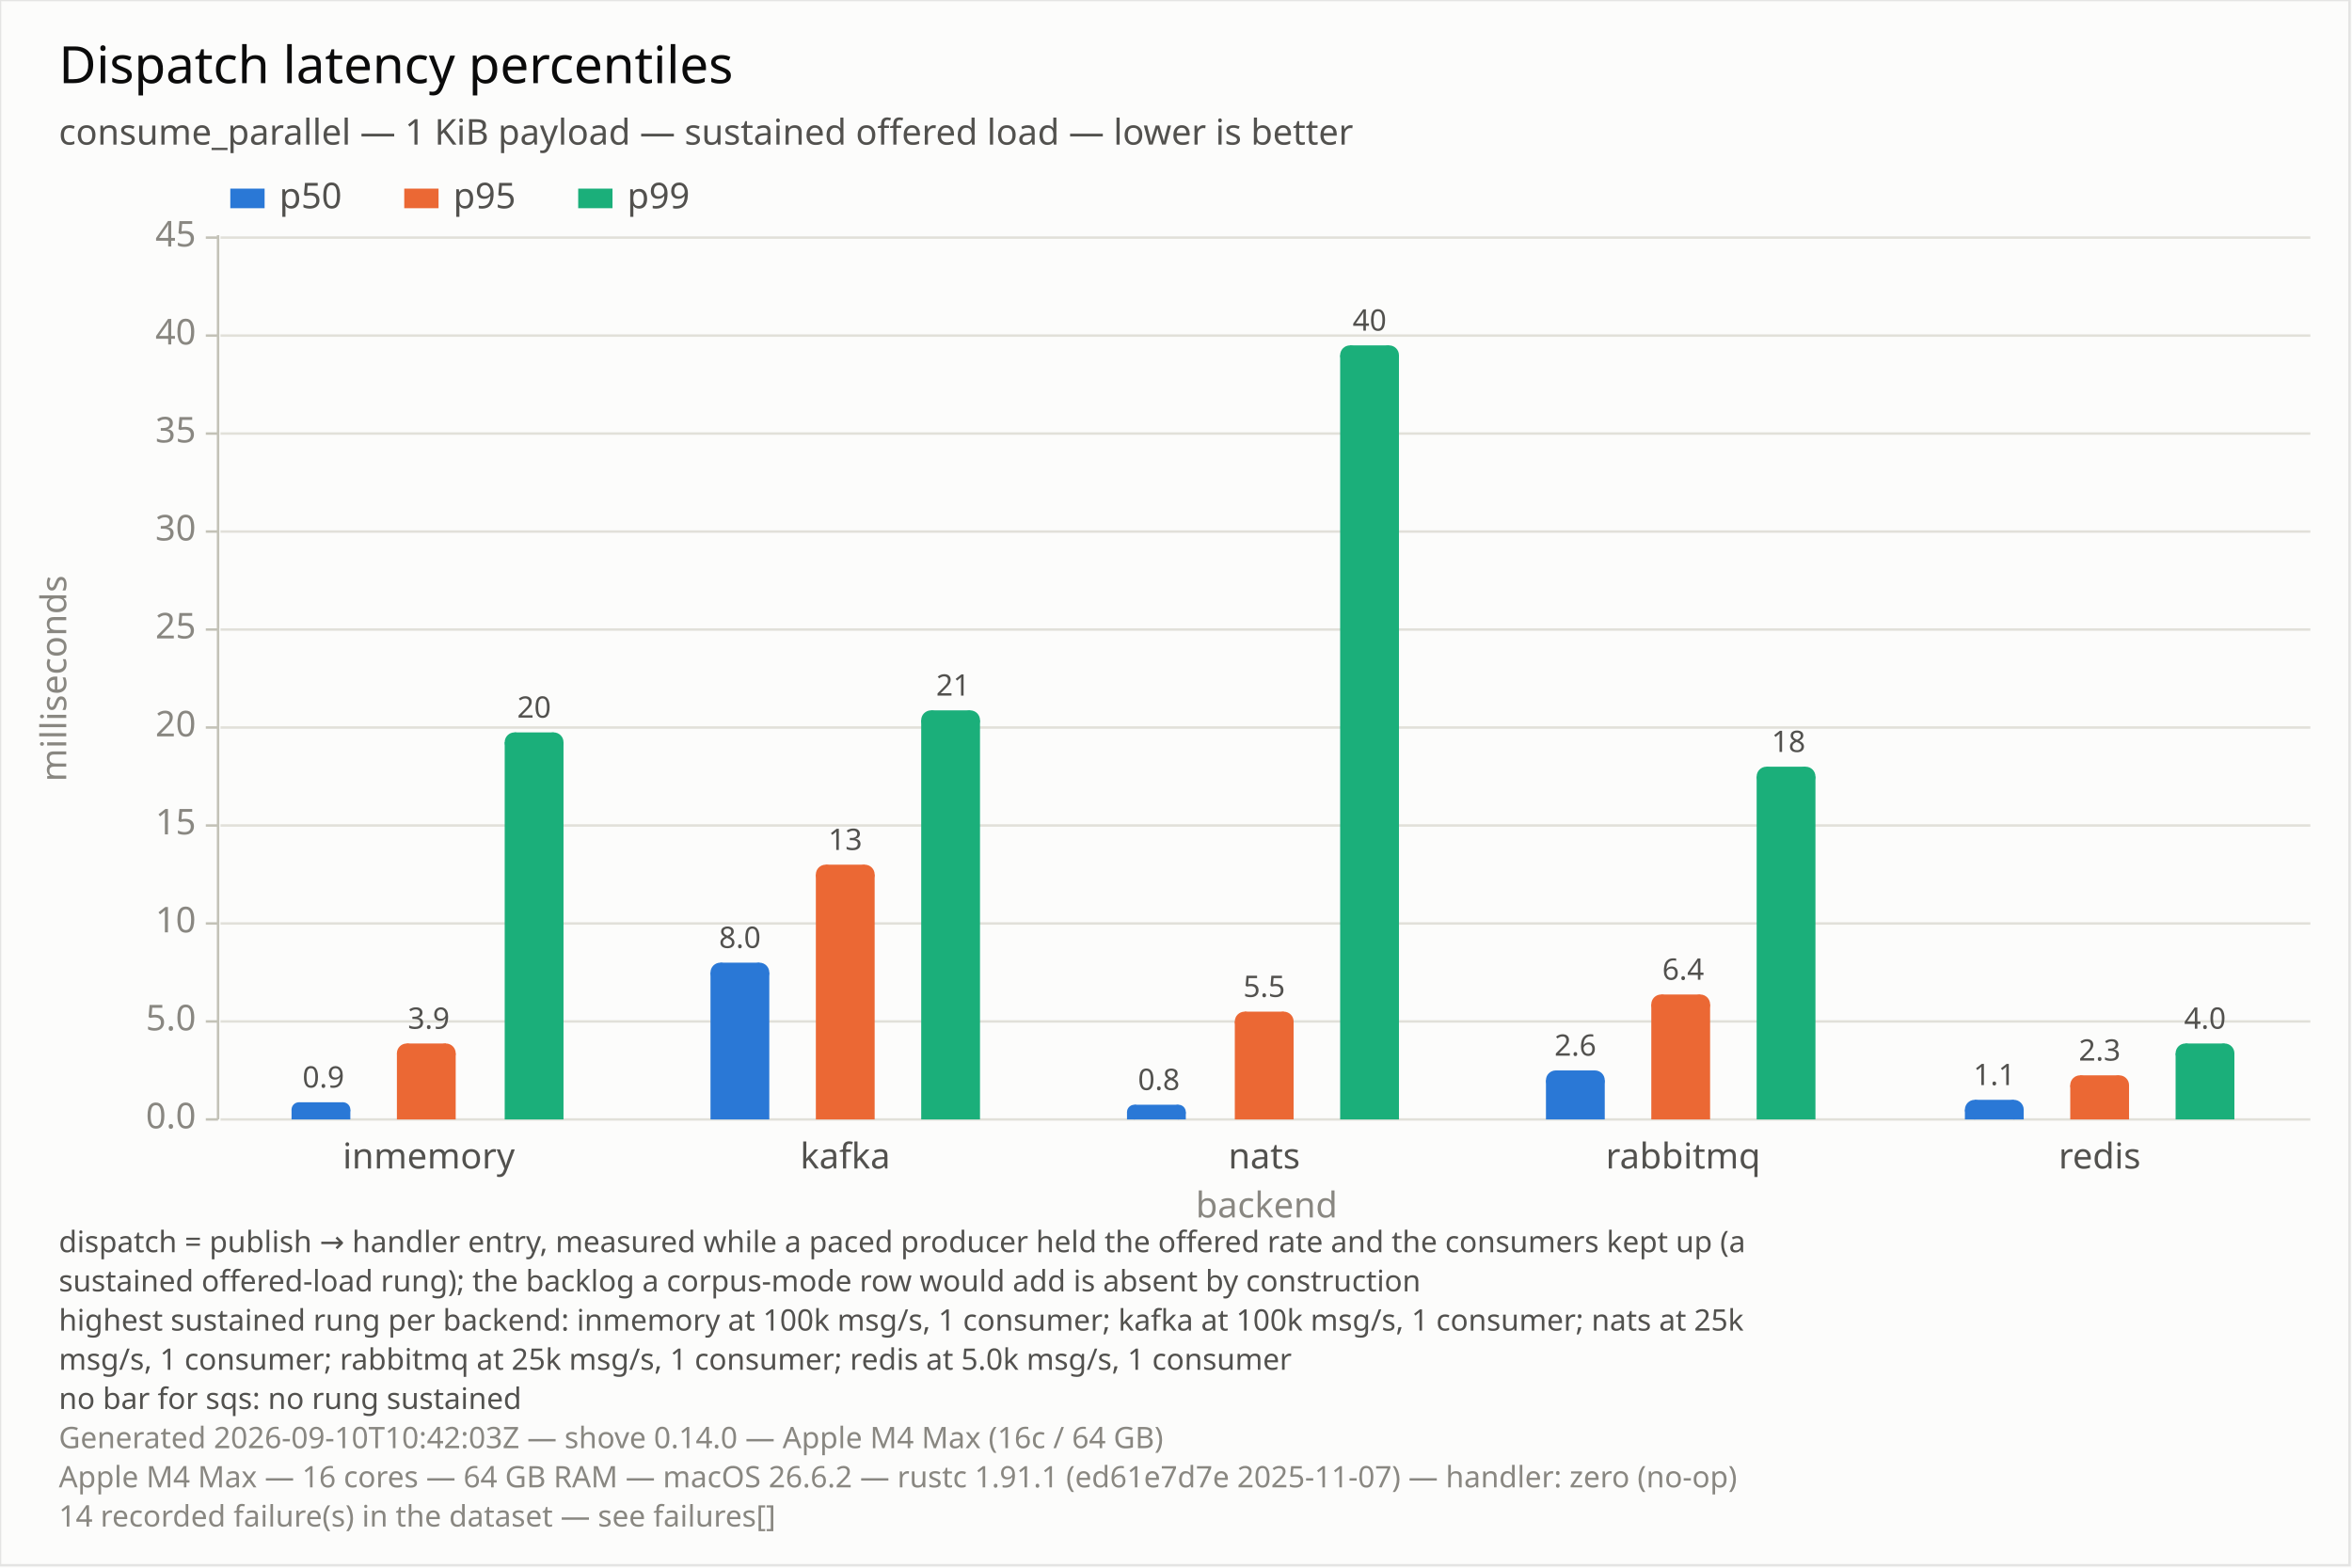
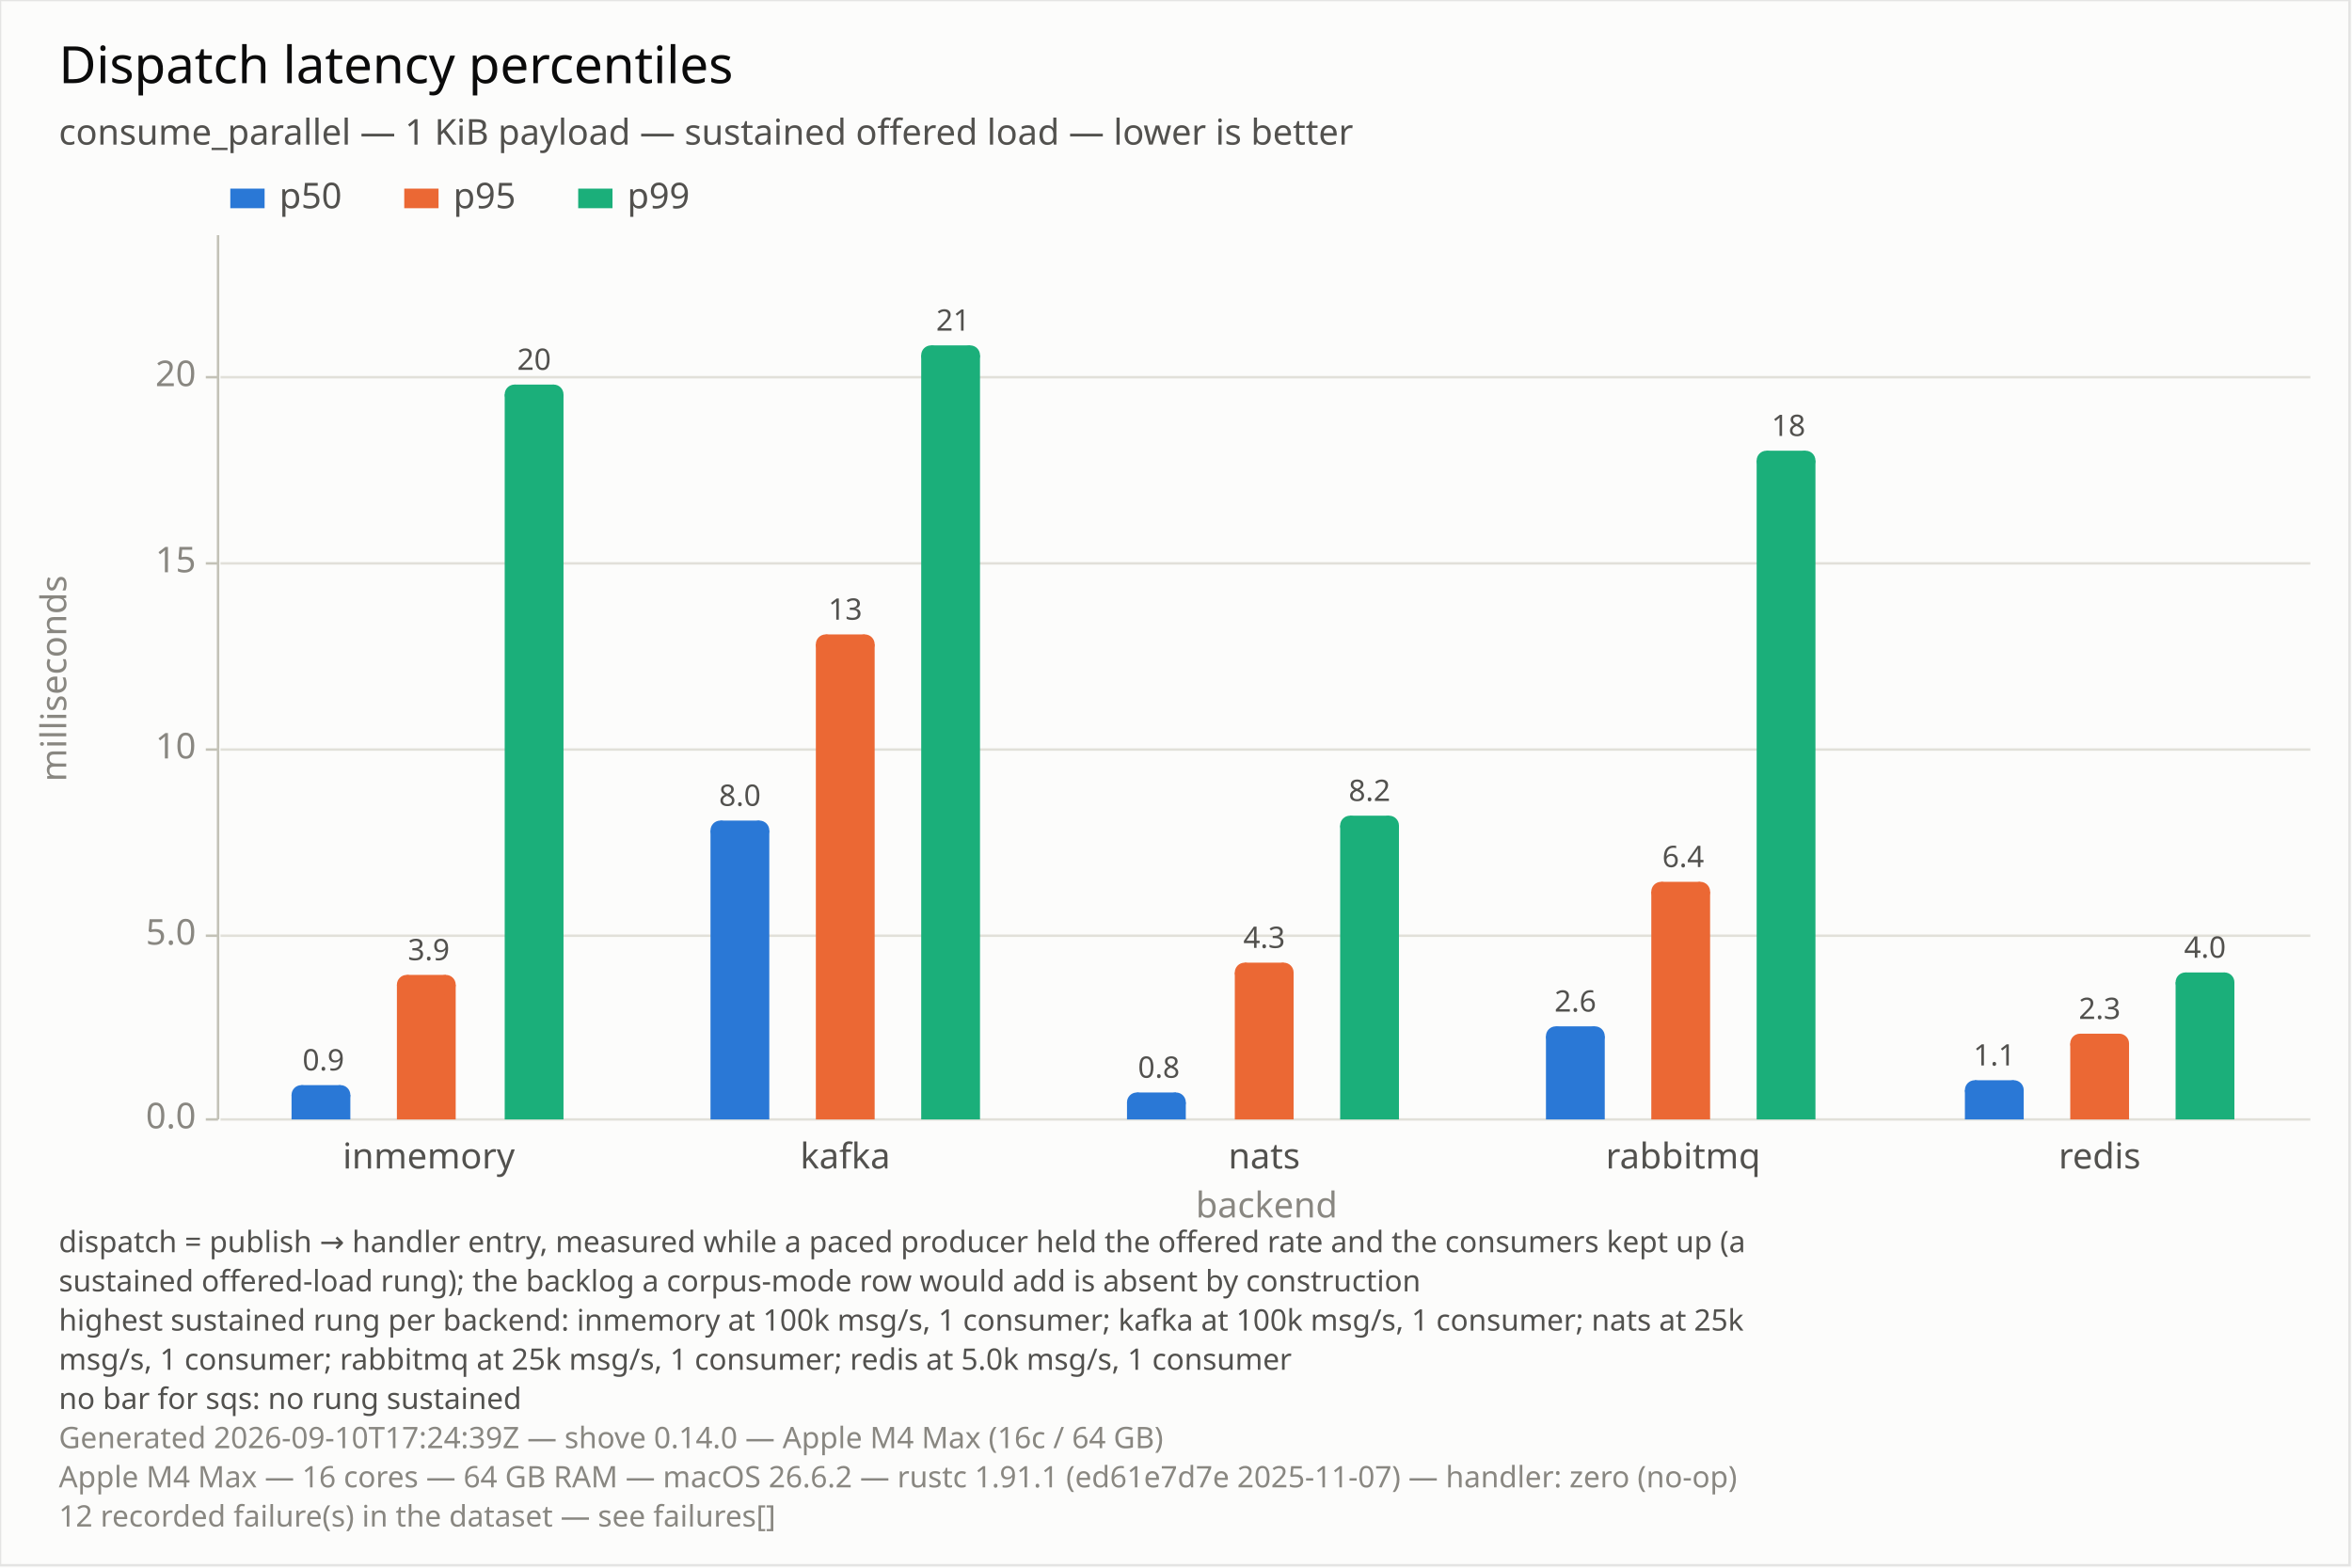
<svg xmlns="http://www.w3.org/2000/svg" width="960" height="640" viewBox="0 0 960 640">
  <rect x="0" y="0" width="960" height="640" opacity="1" fill="#FCFCFB" stroke="none" />
  <rect x="0" y="0" width="959" height="639" opacity="0.1" fill="none" stroke="#0B0B0B" />
  <text x="24" y="18" dy="0.76em" text-anchor="start" font-family="sans-serif" font-size="20.968" opacity="1" fill="#0B0B0B">
Dispatch latency percentiles
</text>
  <text x="24" y="48" dy="0.76em" text-anchor="start" font-family="sans-serif" font-size="14.516" opacity="1" fill="#52514E">
consume_parallel — 1 KiB payload — sustained offered load — lower is better
</text>
  <text x="24" y="502" dy="0.76em" text-anchor="start" font-family="sans-serif" font-size="12.097" opacity="1" fill="#52514E">
dispatch = publish → handler entry, measured while a paced producer held the offered rate and the consumers kept up (a
</text>
  <text x="24" y="518" dy="0.76em" text-anchor="start" font-family="sans-serif" font-size="12.097" opacity="1" fill="#52514E">
sustained offered-load rung); the backlog a corpus-mode row would add is absent by construction
</text>
  <text x="24" y="534" dy="0.76em" text-anchor="start" font-family="sans-serif" font-size="12.097" opacity="1" fill="#52514E">
highest sustained rung per backend: inmemory at 100k msg/s, 1 consumer; kafka at 100k msg/s, 1 consumer; nats at 25k
</text>
  <text x="24" y="550" dy="0.76em" text-anchor="start" font-family="sans-serif" font-size="12.097" opacity="1" fill="#52514E">
msg/s, 1 consumer; rabbitmq at 25k msg/s, 1 consumer; redis at 5.0k msg/s, 1 consumer
</text>
  <text x="24" y="566" dy="0.76em" text-anchor="start" font-family="sans-serif" font-size="12.097" opacity="1" fill="#52514E">
no bar for sqs: no rung sustained
</text>
  <text x="24" y="582" dy="0.76em" text-anchor="start" font-family="sans-serif" font-size="12.097" opacity="1" fill="#898781">
- Generated 2026-09-10T10:42:03Z — shove 0.14.0 — Apple M4 Max (16c / 64 GB)
+ Generated 2026-09-10T17:24:39Z — shove 0.14.0 — Apple M4 Max (16c / 64 GB)
</text>
  <text x="24" y="598" dy="0.76em" text-anchor="start" font-family="sans-serif" font-size="12.097" opacity="1" fill="#898781">
Apple M4 Max — 16 cores — 64 GB RAM — macOS 26.6.2 — rustc 1.91.1 (ed61e7d7e 2025-11-07) — handler: zero (no-op)
</text>
  <text x="24" y="614" dy="0.76em" text-anchor="start" font-family="sans-serif" font-size="12.097" opacity="1" fill="#898781">
- 14 recorded failure(s) in the dataset — see failures[]
+ 12 recorded failure(s) in the dataset — see failures[]
</text>
  <text x="16" y="277" dy="0.76em" text-anchor="middle" font-family="sans-serif" font-size="14.516" opacity="1" fill="#898781" transform="rotate(270, 16, 277)">
milliseconds
</text>
  <line opacity="1" stroke="#E1E0D9" stroke-width="1" x1="90" y1="457" x2="943" y2="457" />
-   <line opacity="1" stroke="#E1E0D9" stroke-width="1" x1="90" y1="417" x2="943" y2="417" />
-   <line opacity="1" stroke="#E1E0D9" stroke-width="1" x1="90" y1="377" x2="943" y2="377" />
-   <line opacity="1" stroke="#E1E0D9" stroke-width="1" x1="90" y1="337" x2="943" y2="337" />
-   <line opacity="1" stroke="#E1E0D9" stroke-width="1" x1="90" y1="297" x2="943" y2="297" />
-   <line opacity="1" stroke="#E1E0D9" stroke-width="1" x1="90" y1="257" x2="943" y2="257" />
-   <line opacity="1" stroke="#E1E0D9" stroke-width="1" x1="90" y1="217" x2="943" y2="217" />
-   <line opacity="1" stroke="#E1E0D9" stroke-width="1" x1="90" y1="177" x2="943" y2="177" />
-   <line opacity="1" stroke="#E1E0D9" stroke-width="1" x1="90" y1="137" x2="943" y2="137" />
-   <line opacity="1" stroke="#E1E0D9" stroke-width="1" x1="90" y1="97" x2="943" y2="97" />
+   <line opacity="1" stroke="#E1E0D9" stroke-width="1" x1="90" y1="382" x2="943" y2="382" />
+   <line opacity="1" stroke="#E1E0D9" stroke-width="1" x1="90" y1="306" x2="943" y2="306" />
+   <line opacity="1" stroke="#E1E0D9" stroke-width="1" x1="90" y1="230" x2="943" y2="230" />
+   <line opacity="1" stroke="#E1E0D9" stroke-width="1" x1="90" y1="154" x2="943" y2="154" />
  <polyline fill="none" opacity="1" stroke="#C3C2B7" stroke-width="1" points="89,96 89,457 " />
  <text x="80" y="457" dy="0.5ex" text-anchor="end" font-family="sans-serif" font-size="14.516" opacity="1" fill="#898781">
0.0
</text>
  <polyline fill="none" opacity="1" stroke="#C3C2B7" stroke-width="1" points="84,457 89,457 " />
-   <text x="80" y="417" dy="0.5ex" text-anchor="end" font-family="sans-serif" font-size="14.516" opacity="1" fill="#898781">
+   <text x="80" y="382" dy="0.5ex" text-anchor="end" font-family="sans-serif" font-size="14.516" opacity="1" fill="#898781">
5.0
</text>
-   <polyline fill="none" opacity="1" stroke="#C3C2B7" stroke-width="1" points="84,417 89,417 " />
-   <text x="80" y="377" dy="0.5ex" text-anchor="end" font-family="sans-serif" font-size="14.516" opacity="1" fill="#898781">
+   <polyline fill="none" opacity="1" stroke="#C3C2B7" stroke-width="1" points="84,382 89,382 " />
+   <text x="80" y="306" dy="0.5ex" text-anchor="end" font-family="sans-serif" font-size="14.516" opacity="1" fill="#898781">
10
</text>
-   <polyline fill="none" opacity="1" stroke="#C3C2B7" stroke-width="1" points="84,377 89,377 " />
-   <text x="80" y="337" dy="0.5ex" text-anchor="end" font-family="sans-serif" font-size="14.516" opacity="1" fill="#898781">
+   <polyline fill="none" opacity="1" stroke="#C3C2B7" stroke-width="1" points="84,306 89,306 " />
+   <text x="80" y="230" dy="0.5ex" text-anchor="end" font-family="sans-serif" font-size="14.516" opacity="1" fill="#898781">
15
</text>
-   <polyline fill="none" opacity="1" stroke="#C3C2B7" stroke-width="1" points="84,337 89,337 " />
-   <text x="80" y="297" dy="0.5ex" text-anchor="end" font-family="sans-serif" font-size="14.516" opacity="1" fill="#898781">
+   <polyline fill="none" opacity="1" stroke="#C3C2B7" stroke-width="1" points="84,230 89,230 " />
+   <text x="80" y="154" dy="0.5ex" text-anchor="end" font-family="sans-serif" font-size="14.516" opacity="1" fill="#898781">
20
</text>
-   <polyline fill="none" opacity="1" stroke="#C3C2B7" stroke-width="1" points="84,297 89,297 " />
-   <text x="80" y="257" dy="0.5ex" text-anchor="end" font-family="sans-serif" font-size="14.516" opacity="1" fill="#898781">
- 25
- </text>
-   <polyline fill="none" opacity="1" stroke="#C3C2B7" stroke-width="1" points="84,257 89,257 " />
-   <text x="80" y="217" dy="0.5ex" text-anchor="end" font-family="sans-serif" font-size="14.516" opacity="1" fill="#898781">
- 30
- </text>
-   <polyline fill="none" opacity="1" stroke="#C3C2B7" stroke-width="1" points="84,217 89,217 " />
-   <text x="80" y="177" dy="0.5ex" text-anchor="end" font-family="sans-serif" font-size="14.516" opacity="1" fill="#898781">
- 35
- </text>
-   <polyline fill="none" opacity="1" stroke="#C3C2B7" stroke-width="1" points="84,177 89,177 " />
-   <text x="80" y="137" dy="0.5ex" text-anchor="end" font-family="sans-serif" font-size="14.516" opacity="1" fill="#898781">
- 40
- </text>
-   <polyline fill="none" opacity="1" stroke="#C3C2B7" stroke-width="1" points="84,137 89,137 " />
-   <text x="80" y="97" dy="0.5ex" text-anchor="end" font-family="sans-serif" font-size="14.516" opacity="1" fill="#898781">
- 45
- </text>
-   <polyline fill="none" opacity="1" stroke="#C3C2B7" stroke-width="1" points="84,97 89,97 " />
-   <rect x="119" y="453" width="24" height="4" opacity="1" fill="#2A78D6" stroke="none" />
-   <rect x="122" y="450" width="18" height="4" opacity="1" fill="#2A78D6" stroke="none" />
-   <circle cx="122" cy="453" r="3" opacity="1" fill="#2A78D6" stroke="none" stroke-width="0" />
-   <circle cx="140" cy="453" r="3" opacity="1" fill="#2A78D6" stroke="none" stroke-width="0" />
-   <text x="132" y="447" dy="-0.5ex" text-anchor="middle" font-family="sans-serif" font-size="12.097" opacity="1" fill="#52514E">
+   <polyline fill="none" opacity="1" stroke="#C3C2B7" stroke-width="1" points="84,154 89,154 " />
+   <rect x="119" y="447" width="24" height="10" opacity="1" fill="#2A78D6" stroke="none" />
+   <rect x="123" y="443" width="16" height="5" opacity="1" fill="#2A78D6" stroke="none" />
+   <circle cx="123" cy="447" r="4" opacity="1" fill="#2A78D6" stroke="none" stroke-width="0" />
+   <circle cx="139" cy="447" r="4" opacity="1" fill="#2A78D6" stroke="none" stroke-width="0" />
+   <text x="132" y="440" dy="-0.5ex" text-anchor="middle" font-family="sans-serif" font-size="12.097" opacity="1" fill="#52514E">
0.9
</text>
-   <rect x="162" y="430" width="24" height="27" opacity="1" fill="#EB6834" stroke="none" />
-   <rect x="166" y="426" width="16" height="5" opacity="1" fill="#EB6834" stroke="none" />
-   <circle cx="166" cy="430" r="4" opacity="1" fill="#EB6834" stroke="none" stroke-width="0" />
-   <circle cx="182" cy="430" r="4" opacity="1" fill="#EB6834" stroke="none" stroke-width="0" />
-   <text x="175" y="423" dy="-0.5ex" text-anchor="middle" font-family="sans-serif" font-size="12.097" opacity="1" fill="#52514E">
+   <rect x="162" y="402" width="24" height="55" opacity="1" fill="#EB6834" stroke="none" />
+   <rect x="166" y="398" width="16" height="5" opacity="1" fill="#EB6834" stroke="none" />
+   <circle cx="166" cy="402" r="4" opacity="1" fill="#EB6834" stroke="none" stroke-width="0" />
+   <circle cx="182" cy="402" r="4" opacity="1" fill="#EB6834" stroke="none" stroke-width="0" />
+   <text x="175" y="395" dy="-0.5ex" text-anchor="middle" font-family="sans-serif" font-size="12.097" opacity="1" fill="#52514E">
3.9
</text>
-   <rect x="206" y="303" width="24" height="154" opacity="1" fill="#1BAF7A" stroke="none" />
-   <rect x="210" y="299" width="16" height="5" opacity="1" fill="#1BAF7A" stroke="none" />
-   <circle cx="210" cy="303" r="4" opacity="1" fill="#1BAF7A" stroke="none" stroke-width="0" />
-   <circle cx="226" cy="303" r="4" opacity="1" fill="#1BAF7A" stroke="none" stroke-width="0" />
-   <text x="218" y="296" dy="-0.5ex" text-anchor="middle" font-family="sans-serif" font-size="12.097" opacity="1" fill="#52514E">
+   <rect x="206" y="161" width="24" height="296" opacity="1" fill="#1BAF7A" stroke="none" />
+   <rect x="210" y="157" width="16" height="5" opacity="1" fill="#1BAF7A" stroke="none" />
+   <circle cx="210" cy="161" r="4" opacity="1" fill="#1BAF7A" stroke="none" stroke-width="0" />
+   <circle cx="226" cy="161" r="4" opacity="1" fill="#1BAF7A" stroke="none" stroke-width="0" />
+   <text x="218" y="154" dy="-0.5ex" text-anchor="middle" font-family="sans-serif" font-size="12.097" opacity="1" fill="#52514E">
20
</text>
-   <rect x="290" y="397" width="24" height="60" opacity="1" fill="#2A78D6" stroke="none" />
-   <rect x="294" y="393" width="16" height="5" opacity="1" fill="#2A78D6" stroke="none" />
-   <circle cx="294" cy="397" r="4" opacity="1" fill="#2A78D6" stroke="none" stroke-width="0" />
-   <circle cx="310" cy="397" r="4" opacity="1" fill="#2A78D6" stroke="none" stroke-width="0" />
-   <text x="302" y="390" dy="-0.5ex" text-anchor="middle" font-family="sans-serif" font-size="12.097" opacity="1" fill="#52514E">
+   <rect x="290" y="339" width="24" height="118" opacity="1" fill="#2A78D6" stroke="none" />
+   <rect x="294" y="335" width="16" height="5" opacity="1" fill="#2A78D6" stroke="none" />
+   <circle cx="294" cy="339" r="4" opacity="1" fill="#2A78D6" stroke="none" stroke-width="0" />
+   <circle cx="310" cy="339" r="4" opacity="1" fill="#2A78D6" stroke="none" stroke-width="0" />
+   <text x="302" y="332" dy="-0.5ex" text-anchor="middle" font-family="sans-serif" font-size="12.097" opacity="1" fill="#52514E">
8.0
</text>
-   <rect x="333" y="357" width="24" height="100" opacity="1" fill="#EB6834" stroke="none" />
-   <rect x="337" y="353" width="16" height="5" opacity="1" fill="#EB6834" stroke="none" />
-   <circle cx="337" cy="357" r="4" opacity="1" fill="#EB6834" stroke="none" stroke-width="0" />
-   <circle cx="353" cy="357" r="4" opacity="1" fill="#EB6834" stroke="none" stroke-width="0" />
-   <text x="345" y="350" dy="-0.5ex" text-anchor="middle" font-family="sans-serif" font-size="12.097" opacity="1" fill="#52514E">
+   <rect x="333" y="263" width="24" height="194" opacity="1" fill="#EB6834" stroke="none" />
+   <rect x="337" y="259" width="16" height="5" opacity="1" fill="#EB6834" stroke="none" />
+   <circle cx="337" cy="263" r="4" opacity="1" fill="#EB6834" stroke="none" stroke-width="0" />
+   <circle cx="353" cy="263" r="4" opacity="1" fill="#EB6834" stroke="none" stroke-width="0" />
+   <text x="345" y="256" dy="-0.5ex" text-anchor="middle" font-family="sans-serif" font-size="12.097" opacity="1" fill="#52514E">
13
</text>
-   <rect x="376" y="294" width="24" height="163" opacity="1" fill="#1BAF7A" stroke="none" />
-   <rect x="380" y="290" width="16" height="5" opacity="1" fill="#1BAF7A" stroke="none" />
-   <circle cx="380" cy="294" r="4" opacity="1" fill="#1BAF7A" stroke="none" stroke-width="0" />
-   <circle cx="396" cy="294" r="4" opacity="1" fill="#1BAF7A" stroke="none" stroke-width="0" />
-   <text x="389" y="287" dy="-0.5ex" text-anchor="middle" font-family="sans-serif" font-size="12.097" opacity="1" fill="#52514E">
+   <rect x="376" y="145" width="24" height="312" opacity="1" fill="#1BAF7A" stroke="none" />
+   <rect x="380" y="141" width="16" height="5" opacity="1" fill="#1BAF7A" stroke="none" />
+   <circle cx="380" cy="145" r="4" opacity="1" fill="#1BAF7A" stroke="none" stroke-width="0" />
+   <circle cx="396" cy="145" r="4" opacity="1" fill="#1BAF7A" stroke="none" stroke-width="0" />
+   <text x="389" y="138" dy="-0.5ex" text-anchor="middle" font-family="sans-serif" font-size="12.097" opacity="1" fill="#52514E">
21
</text>
-   <rect x="460" y="454" width="24" height="3" opacity="1" fill="#2A78D6" stroke="none" />
-   <rect x="463" y="451" width="18" height="4" opacity="1" fill="#2A78D6" stroke="none" />
-   <circle cx="463" cy="454" r="3" opacity="1" fill="#2A78D6" stroke="none" stroke-width="0" />
-   <circle cx="481" cy="454" r="3" opacity="1" fill="#2A78D6" stroke="none" stroke-width="0" />
-   <text x="473" y="448" dy="-0.5ex" text-anchor="middle" font-family="sans-serif" font-size="12.097" opacity="1" fill="#52514E">
+   <rect x="460" y="450" width="24" height="7" opacity="1" fill="#2A78D6" stroke="none" />
+   <rect x="464" y="446" width="16" height="5" opacity="1" fill="#2A78D6" stroke="none" />
+   <circle cx="464" cy="450" r="4" opacity="1" fill="#2A78D6" stroke="none" stroke-width="0" />
+   <circle cx="480" cy="450" r="4" opacity="1" fill="#2A78D6" stroke="none" stroke-width="0" />
+   <text x="473" y="443" dy="-0.5ex" text-anchor="middle" font-family="sans-serif" font-size="12.097" opacity="1" fill="#52514E">
0.8
</text>
-   <rect x="504" y="417" width="24" height="40" opacity="1" fill="#EB6834" stroke="none" />
-   <rect x="508" y="413" width="16" height="5" opacity="1" fill="#EB6834" stroke="none" />
-   <circle cx="508" cy="417" r="4" opacity="1" fill="#EB6834" stroke="none" stroke-width="0" />
-   <circle cx="524" cy="417" r="4" opacity="1" fill="#EB6834" stroke="none" stroke-width="0" />
-   <text x="516" y="410" dy="-0.5ex" text-anchor="middle" font-family="sans-serif" font-size="12.097" opacity="1" fill="#52514E">
- 5.5
+   <rect x="504" y="397" width="24" height="60" opacity="1" fill="#EB6834" stroke="none" />
+   <rect x="508" y="393" width="16" height="5" opacity="1" fill="#EB6834" stroke="none" />
+   <circle cx="508" cy="397" r="4" opacity="1" fill="#EB6834" stroke="none" stroke-width="0" />
+   <circle cx="524" cy="397" r="4" opacity="1" fill="#EB6834" stroke="none" stroke-width="0" />
+   <text x="516" y="390" dy="-0.5ex" text-anchor="middle" font-family="sans-serif" font-size="12.097" opacity="1" fill="#52514E">
+ 4.3
</text>
-   <rect x="547" y="145" width="24" height="312" opacity="1" fill="#1BAF7A" stroke="none" />
-   <rect x="551" y="141" width="16" height="5" opacity="1" fill="#1BAF7A" stroke="none" />
-   <circle cx="551" cy="145" r="4" opacity="1" fill="#1BAF7A" stroke="none" stroke-width="0" />
-   <circle cx="567" cy="145" r="4" opacity="1" fill="#1BAF7A" stroke="none" stroke-width="0" />
-   <text x="559" y="138" dy="-0.5ex" text-anchor="middle" font-family="sans-serif" font-size="12.097" opacity="1" fill="#52514E">
- 40
+   <rect x="547" y="337" width="24" height="120" opacity="1" fill="#1BAF7A" stroke="none" />
+   <rect x="551" y="333" width="16" height="5" opacity="1" fill="#1BAF7A" stroke="none" />
+   <circle cx="551" cy="337" r="4" opacity="1" fill="#1BAF7A" stroke="none" stroke-width="0" />
+   <circle cx="567" cy="337" r="4" opacity="1" fill="#1BAF7A" stroke="none" stroke-width="0" />
+   <text x="559" y="330" dy="-0.5ex" text-anchor="middle" font-family="sans-serif" font-size="12.097" opacity="1" fill="#52514E">
+ 8.2
</text>
-   <rect x="631" y="441" width="24" height="16" opacity="1" fill="#2A78D6" stroke="none" />
-   <rect x="635" y="437" width="16" height="5" opacity="1" fill="#2A78D6" stroke="none" />
-   <circle cx="635" cy="441" r="4" opacity="1" fill="#2A78D6" stroke="none" stroke-width="0" />
-   <circle cx="651" cy="441" r="4" opacity="1" fill="#2A78D6" stroke="none" stroke-width="0" />
-   <text x="643" y="434" dy="-0.5ex" text-anchor="middle" font-family="sans-serif" font-size="12.097" opacity="1" fill="#52514E">
+   <rect x="631" y="423" width="24" height="34" opacity="1" fill="#2A78D6" stroke="none" />
+   <rect x="635" y="419" width="16" height="5" opacity="1" fill="#2A78D6" stroke="none" />
+   <circle cx="635" cy="423" r="4" opacity="1" fill="#2A78D6" stroke="none" stroke-width="0" />
+   <circle cx="651" cy="423" r="4" opacity="1" fill="#2A78D6" stroke="none" stroke-width="0" />
+   <text x="643" y="416" dy="-0.5ex" text-anchor="middle" font-family="sans-serif" font-size="12.097" opacity="1" fill="#52514E">
2.6
</text>
-   <rect x="674" y="410" width="24" height="47" opacity="1" fill="#EB6834" stroke="none" />
-   <rect x="678" y="406" width="16" height="5" opacity="1" fill="#EB6834" stroke="none" />
-   <circle cx="678" cy="410" r="4" opacity="1" fill="#EB6834" stroke="none" stroke-width="0" />
-   <circle cx="694" cy="410" r="4" opacity="1" fill="#EB6834" stroke="none" stroke-width="0" />
-   <text x="687" y="403" dy="-0.5ex" text-anchor="middle" font-family="sans-serif" font-size="12.097" opacity="1" fill="#52514E">
+   <rect x="674" y="364" width="24" height="93" opacity="1" fill="#EB6834" stroke="none" />
+   <rect x="678" y="360" width="16" height="5" opacity="1" fill="#EB6834" stroke="none" />
+   <circle cx="678" cy="364" r="4" opacity="1" fill="#EB6834" stroke="none" stroke-width="0" />
+   <circle cx="694" cy="364" r="4" opacity="1" fill="#EB6834" stroke="none" stroke-width="0" />
+   <text x="687" y="357" dy="-0.5ex" text-anchor="middle" font-family="sans-serif" font-size="12.097" opacity="1" fill="#52514E">
6.4
</text>
-   <rect x="717" y="317" width="24" height="140" opacity="1" fill="#1BAF7A" stroke="none" />
-   <rect x="721" y="313" width="16" height="5" opacity="1" fill="#1BAF7A" stroke="none" />
-   <circle cx="721" cy="317" r="4" opacity="1" fill="#1BAF7A" stroke="none" stroke-width="0" />
-   <circle cx="737" cy="317" r="4" opacity="1" fill="#1BAF7A" stroke="none" stroke-width="0" />
-   <text x="730" y="310" dy="-0.5ex" text-anchor="middle" font-family="sans-serif" font-size="12.097" opacity="1" fill="#52514E">
+   <rect x="717" y="188" width="24" height="269" opacity="1" fill="#1BAF7A" stroke="none" />
+   <rect x="721" y="184" width="16" height="5" opacity="1" fill="#1BAF7A" stroke="none" />
+   <circle cx="721" cy="188" r="4" opacity="1" fill="#1BAF7A" stroke="none" stroke-width="0" />
+   <circle cx="737" cy="188" r="4" opacity="1" fill="#1BAF7A" stroke="none" stroke-width="0" />
+   <text x="730" y="181" dy="-0.5ex" text-anchor="middle" font-family="sans-serif" font-size="12.097" opacity="1" fill="#52514E">
18
</text>
-   <rect x="802" y="453" width="24" height="4" opacity="1" fill="#2A78D6" stroke="none" />
-   <rect x="806" y="449" width="16" height="5" opacity="1" fill="#2A78D6" stroke="none" />
-   <circle cx="806" cy="453" r="4" opacity="1" fill="#2A78D6" stroke="none" stroke-width="0" />
-   <circle cx="822" cy="453" r="4" opacity="1" fill="#2A78D6" stroke="none" stroke-width="0" />
-   <text x="814" y="446" dy="-0.5ex" text-anchor="middle" font-family="sans-serif" font-size="12.097" opacity="1" fill="#52514E">
+   <rect x="802" y="445" width="24" height="12" opacity="1" fill="#2A78D6" stroke="none" />
+   <rect x="806" y="441" width="16" height="5" opacity="1" fill="#2A78D6" stroke="none" />
+   <circle cx="806" cy="445" r="4" opacity="1" fill="#2A78D6" stroke="none" stroke-width="0" />
+   <circle cx="822" cy="445" r="4" opacity="1" fill="#2A78D6" stroke="none" stroke-width="0" />
+   <text x="814" y="438" dy="-0.5ex" text-anchor="middle" font-family="sans-serif" font-size="12.097" opacity="1" fill="#52514E">
1.1
</text>
-   <rect x="845" y="443" width="24" height="14" opacity="1" fill="#EB6834" stroke="none" />
-   <rect x="849" y="439" width="16" height="5" opacity="1" fill="#EB6834" stroke="none" />
-   <circle cx="849" cy="443" r="4" opacity="1" fill="#EB6834" stroke="none" stroke-width="0" />
-   <circle cx="865" cy="443" r="4" opacity="1" fill="#EB6834" stroke="none" stroke-width="0" />
-   <text x="857" y="436" dy="-0.5ex" text-anchor="middle" font-family="sans-serif" font-size="12.097" opacity="1" fill="#52514E">
+   <rect x="845" y="426" width="24" height="31" opacity="1" fill="#EB6834" stroke="none" />
+   <rect x="849" y="422" width="16" height="5" opacity="1" fill="#EB6834" stroke="none" />
+   <circle cx="849" cy="426" r="4" opacity="1" fill="#EB6834" stroke="none" stroke-width="0" />
+   <circle cx="865" cy="426" r="4" opacity="1" fill="#EB6834" stroke="none" stroke-width="0" />
+   <text x="857" y="419" dy="-0.5ex" text-anchor="middle" font-family="sans-serif" font-size="12.097" opacity="1" fill="#52514E">
2.3
</text>
-   <rect x="888" y="430" width="24" height="27" opacity="1" fill="#1BAF7A" stroke="none" />
-   <rect x="892" y="426" width="16" height="5" opacity="1" fill="#1BAF7A" stroke="none" />
-   <circle cx="892" cy="430" r="4" opacity="1" fill="#1BAF7A" stroke="none" stroke-width="0" />
-   <circle cx="908" cy="430" r="4" opacity="1" fill="#1BAF7A" stroke="none" stroke-width="0" />
-   <text x="900" y="423" dy="-0.5ex" text-anchor="middle" font-family="sans-serif" font-size="12.097" opacity="1" fill="#52514E">
+   <rect x="888" y="401" width="24" height="56" opacity="1" fill="#1BAF7A" stroke="none" />
+   <rect x="892" y="397" width="16" height="5" opacity="1" fill="#1BAF7A" stroke="none" />
+   <circle cx="892" cy="401" r="4" opacity="1" fill="#1BAF7A" stroke="none" stroke-width="0" />
+   <circle cx="908" cy="401" r="4" opacity="1" fill="#1BAF7A" stroke="none" stroke-width="0" />
+   <text x="900" y="394" dy="-0.5ex" text-anchor="middle" font-family="sans-serif" font-size="12.097" opacity="1" fill="#52514E">
4.0
</text>
  <text x="175" y="466" dy="0.76em" text-anchor="middle" font-family="sans-serif" font-size="14.516" opacity="1" fill="#52514E">
inmemory
</text>
  <text x="345" y="466" dy="0.76em" text-anchor="middle" font-family="sans-serif" font-size="14.516" opacity="1" fill="#52514E">
kafka
</text>
  <text x="516" y="466" dy="0.76em" text-anchor="middle" font-family="sans-serif" font-size="14.516" opacity="1" fill="#52514E">
nats
</text>
  <text x="687" y="466" dy="0.76em" text-anchor="middle" font-family="sans-serif" font-size="14.516" opacity="1" fill="#52514E">
rabbitmq
</text>
  <text x="857" y="466" dy="0.76em" text-anchor="middle" font-family="sans-serif" font-size="14.516" opacity="1" fill="#52514E">
redis
</text>
  <text x="517" y="486" dy="0.76em" text-anchor="middle" font-family="sans-serif" font-size="14.516" opacity="1" fill="#898781">
backend
</text>
  <rect x="94" y="77" width="14" height="8" opacity="1" fill="#2A78D6" stroke="none" />
  <text x="114" y="74" dy="0.76em" text-anchor="start" font-family="sans-serif" font-size="14.516" opacity="1" fill="#52514E">
p50
</text>
  <rect x="165" y="77" width="14" height="8" opacity="1" fill="#EB6834" stroke="none" />
  <text x="185" y="74" dy="0.76em" text-anchor="start" font-family="sans-serif" font-size="14.516" opacity="1" fill="#52514E">
p95
</text>
  <rect x="236" y="77" width="14" height="8" opacity="1" fill="#1BAF7A" stroke="none" />
  <text x="256" y="74" dy="0.76em" text-anchor="start" font-family="sans-serif" font-size="14.516" opacity="1" fill="#52514E">
p99
</text>
</svg>
